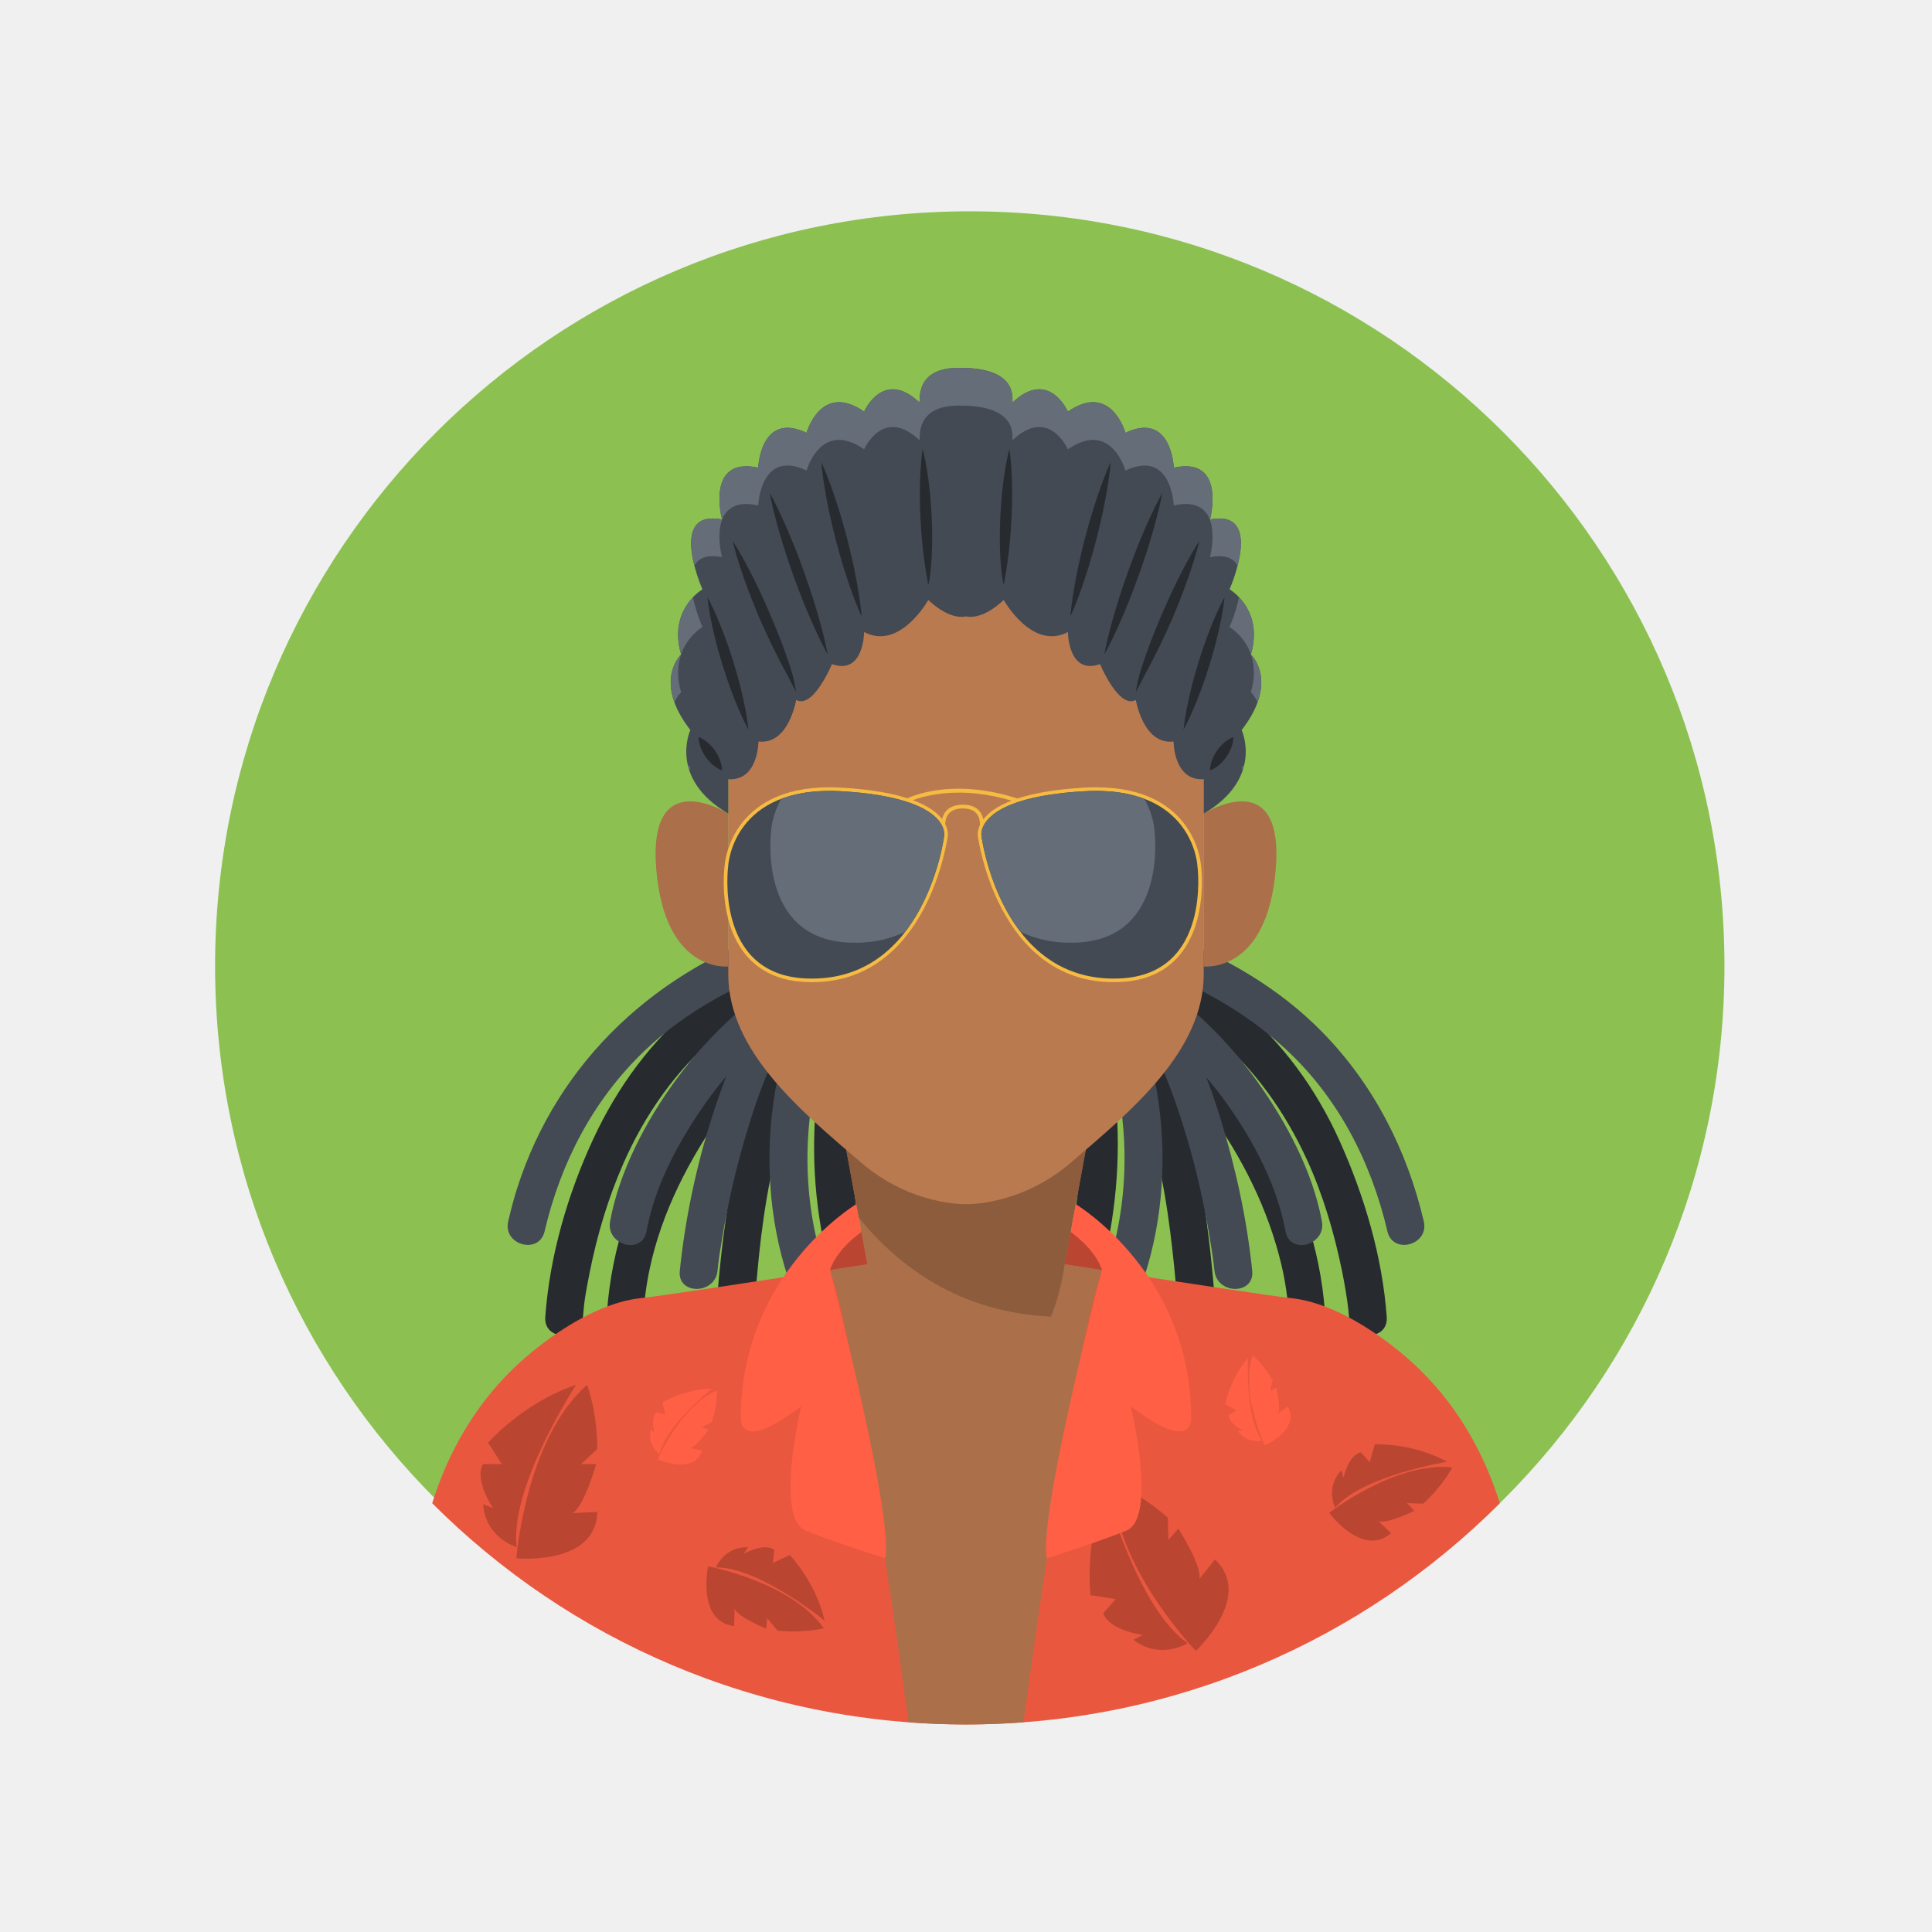
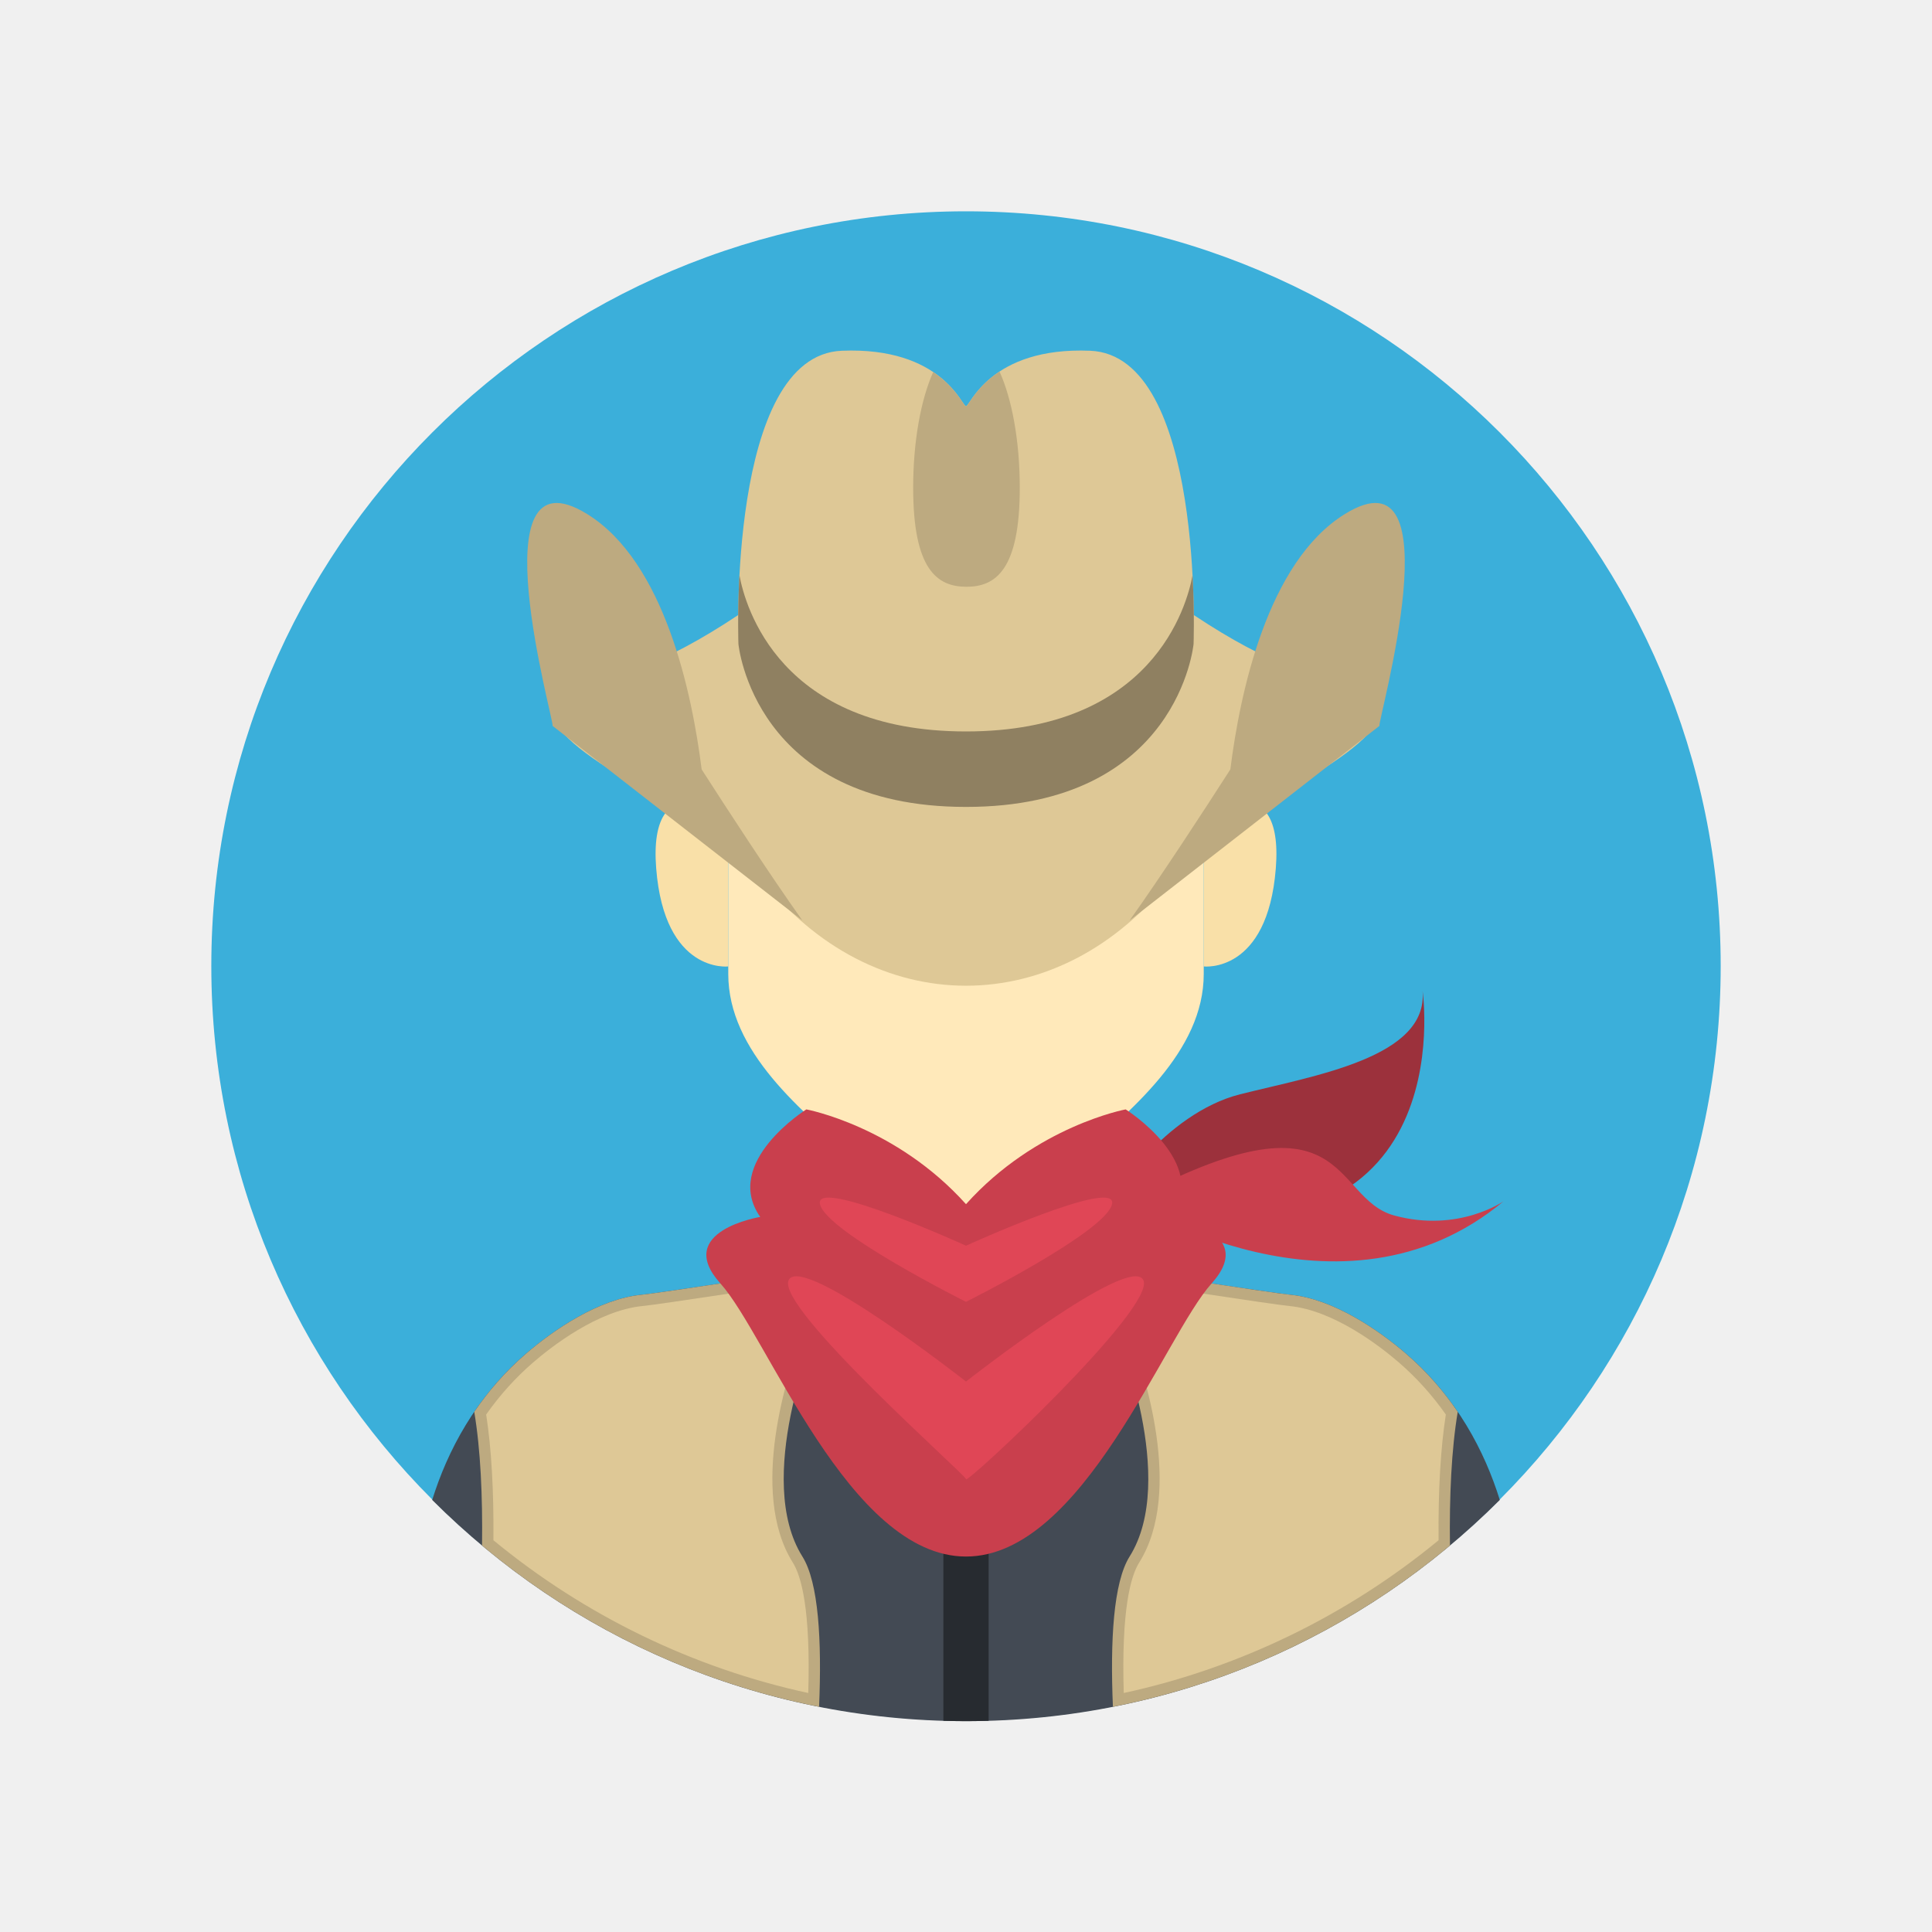
<svg xmlns="http://www.w3.org/2000/svg" version="1.1" baseProfile="basic" x="0px" y="0px" width="512px" height="512px" viewBox="0 0 512 512" xml:space="preserve">
  <g id="Layer_159" display="none">
    <rect y="511" display="inline" fill="#FFFFFF" width="512" height="512" />
    <rect x="-512" y="511" display="inline" fill="#FFFFFF" width="512" height="512" />
    <rect x="512" y="511" display="inline" fill="#FFFFFF" width="512" height="512" />
    <rect x="512" y="-512" display="inline" fill="#FFFFFF" width="512" height="512" />
    <rect y="-512" display="inline" fill="#FFFFFF" width="512" height="512" />
    <rect x="-512" y="-512" display="inline" fill="#FFFFFF" width="512" height="512" />
    <rect x="512" display="inline" fill="#FFFFFF" width="512" height="512" />
+     <rect x="-512" display="inline" fill="#FFFFFF" width="512" height="512" />
    <rect display="inline" fill="#FFFFFF" width="512" height="512" />
-     <rect x="-512" display="inline" fill="#FFFFFF" width="512" height="512" />
  </g>
  <g id="female" display="none">
    <g id="avatar15_1_" display="inline">
      <g id="baclk">
		</g>
      <g id="hair_back_8_">
		</g>
      <g id="clothes_30_">
		</g>
      <g id="face_98_">
		</g>
      <g id="hair_front_8_">
		</g>
    </g>
    <g id="avatar14_1_" display="inline">
      <g id="back_16_">
		</g>
      <g id="hair_back">
		</g>
      <g id="clothes_17_">
		</g>
      <g id="face_57_">
		</g>
      <g id="hair_front">
		</g>
    </g>
    <g id="avatar13_1_" display="inline">
      <g id="back_x27_">
		</g>
      <g id="clothes">
		</g>
      <g id="face">
		</g>
      <g id="hair">
		</g>
    </g>
    <g id="avatar12_1_" display="inline">
      <g id="back_27_">
		</g>
      <g id="clothes_29_">
		</g>
      <g id="face_97_">
		</g>
      <g id="hair_20_">
		</g>
    </g>
    <g id="avatar11_1_" display="inline">
      <g id="back_26_">
		</g>
      <g id="clothes_28_">
		</g>
      <g id="face_95_">
		</g>
      <g id="hair_19_">
		</g>
    </g>
    <g id="avatar10_1_" display="inline">
      <g id="back_25_">
		</g>
      <g id="clothes_27_">
		</g>
      <g id="face_94_">
		</g>
      <g id="glasses_11_">
		</g>
      <g id="hair_18_">
		</g>
    </g>
    <g id="avatar9_1_" display="inline">
      <g id="back_24_">
		</g>
      <g id="clothes_26_">
		</g>
      <g id="face_92_">
		</g>
      <g id="hair_17_">
		</g>
    </g>
    <g id="avatar8_1_" display="inline">
      <g id="back_23_">
		</g>
      <g id="hair_back_7_">
		</g>
      <g id="clothes_25_">
		</g>
      <g id="face_91_">
		</g>
      <g id="hair_front_7_">
		</g>
    </g>
    <g id="avatar7_1_" display="inline">
      <g id="back_22_">
		</g>
      <g id="clothes_24_">
		</g>
      <g id="face_90_">
		</g>
      <g id="necklace_1_">
		</g>
      <g id="earings_1_">
		</g>
      <g id="hair_16_">
		</g>
    </g>
    <g id="avatar6_1_" display="inline">
      <g id="back_21_">
		</g>
      <g id="hair_back_6_">
		</g>
      <g id="clothes_23_">
		</g>
      <g id="face_89_">
		</g>
      <g id="glasses_12_">
		</g>
      <g id="hair_front_6_">
		</g>
    </g>
    <g id="avatar5_1_" display="inline">
      <g id="back_20_">
		</g>
      <g id="hair_back_5_">
		</g>
      <g id="clothes_22_">
		</g>
      <g id="face_88_">
		</g>
      <g id="glasses_9_">
		</g>
      <g id="hair_front_5_">
		</g>
    </g>
    <g id="avatar4_1_" display="inline">
      <g id="back_19_">
		</g>
      <g id="hair_back_4_">
		</g>
      <g id="clothes_21_">
		</g>
      <g id="face_87_">
		</g>
      <g id="earing_1_">
		</g>
      <g id="hair_front_4_">
		</g>
    </g>
    <g id="avatar3_1_" display="inline">
      <g id="back_18_">
		</g>
      <g id="hair_back_3_">
		</g>
      <g id="clothes_20_">
		</g>
      <g id="face_86_">
		</g>
      <g id="earings">
		</g>
      <g id="glasses_8_">
		</g>
      <g id="hair_front_3_">
		</g>
    </g>
    <g id="avatar2_1_" display="inline">
      <g id="Layebackr_167">
		</g>
      <g id="hair_back_2_">
		</g>
      <g id="clothes_19_">
		</g>
      <g id="necklace">
		</g>
      <g id="face_85_">
		</g>
      <g id="hair_front_2_">
		</g>
    </g>
    <g id="avatar1_1_" display="inline">
      <g id="back_17_">
		</g>
      <g id="hair_back_1_">
		</g>
      <g id="clothes_18_">
		</g>
      <g id="face_84_">
		</g>
      <g id="hair_front_1_">
		</g>
    </g>
  </g>
  <g id="male">
    <g id="avatar20">
      <g id="back_32_">
		</g>
      <g id="clothes_34_">
		</g>
      <g id="face_100_">
		</g>
      <g id="hair_22_">
		</g>
    </g>
    <g id="avatar19">
      <g id="back_31_">
- 		</g>
+         <circle fill="#3BAFDA" cx="256" cy="256" r="200" />
+       </g>
      <g id="clothes_33_">
- 		</g>
+         <path id="_x31_8_1_" fill="#434A54" d="M372.668,358.789c-7.353-6.355-19.364-14.563-30.666-15.666     c-7.258-0.709-86.002-13-86.002-13s-78.744,12.291-86.002,13c-11.302,1.104-23.313,9.311-30.666,15.666     c-13.417,11.598-20.781,25.84-24.795,38.711c36.195,36.219,86.213,58.621,141.463,58.621s105.268-22.402,141.463-58.621     C393.449,384.629,386.085,370.387,372.668,358.789z" />
+         <path fill="#272B30" d="M250,456.023c1.994,0.06,3.992,0.098,6,0.098s4.006-0.038,6-0.098V365h-12V456.023z" />
+         <path fill="#BDAA80" d="M139.332,358.789c-5.514,4.766-9.991,9.981-13.647,15.361c1.681,10.084,2.228,22.374,2.062,35.425     c25.243,21.122,55.773,36.126,89.32,42.745c0.743-17.528-0.126-32.973-4.421-39.82C199.79,392,216,353.25,216,353.25     l-19.207-14.005c-13.318,2.017-24.295,3.634-26.795,3.878C158.696,344.227,146.685,352.434,139.332,358.789z" />
+         <path fill="#DEC896" d="M214.197,448.663c-30.498-6.598-59.249-20.541-83.436-40.483c0.114-13.167-0.532-24.36-1.923-33.316     c3.603-5.131,7.79-9.771,12.456-13.805c4.752-4.107,17.09-13.787,28.996-14.95c2.206-0.215,10.86-1.464,25.732-3.713     l16.337,11.913c-3.316,8.769-14.106,40.887-2.256,59.785C212.371,417.709,214.854,426.649,214.197,448.663z" />
+         <path fill="#BDAA80" d="M372.668,358.789c5.514,4.766,9.991,9.981,13.647,15.361c-1.681,10.084-2.228,22.374-2.062,35.425     c-25.243,21.122-55.773,36.126-89.32,42.745c-0.743-17.528,0.126-32.973,4.421-39.82C312.21,392,296,353.25,296,353.25     l19.207-14.005c13.318,2.017,24.295,3.634,26.795,3.878C353.304,344.227,365.315,352.434,372.668,358.789z" />
+         <path fill="#DEC896" d="M297.803,448.663c-0.657-22.014,1.826-30.954,4.093-34.569c11.851-18.898,1.06-51.017-2.256-59.785     l16.337-11.913c14.872,2.249,23.526,3.498,25.732,3.713c11.905,1.163,24.244,10.843,28.996,14.95     c4.667,4.033,8.853,8.674,12.456,13.805c-1.392,8.956-2.038,20.149-1.923,33.316     C357.052,428.122,328.301,442.065,297.803,448.663z" />
+         <path id="_x31_2_2_" fill="#F9E0A8" d="M256,252.121l-42.25-5.5l16.307,88.734c0,0,3.666,30.766,25.943,30.766     s25.943-30.766,25.943-30.766l16.307-88.734L256,252.121z" />
+         <path id="_x31_1_2_" fill="#D9C392" d="M290,261.621l-69.525,21.592l7.086,38.557c10.66,13.145,26.918,25.186,50.957,26.264     c2.709-6.691,3.426-12.678,3.426-12.678l12.127-65.99C291.686,264.568,290,261.621,290,261.621z" />
+       </g>
      <g id="face_99_">
- 		</g>
+         <path id="ear_203_" fill="#F9E0A8" d="M193,215.621c0,0-21.309-13.5-19.104,14.5s19.104,26,19.104,26V215.621z" />
+         <path id="ear_200_" fill="#F9E0A8" d="M319,215.621c0,0,21.31-13.5,19.104,14.5c-2.204,28-19.104,26-19.104,26V215.621z" />
+         <path id="face_117_" fill="#FFE9BA" d="M256,143.383c-63,0-63,34.738-63,34.738s0,59.5,0,80s19.237,36.287,35.226,50     c13.408,11.5,27.774,11,27.774,11s14.366,0.5,27.774-11c15.988-13.713,35.226-29.5,35.226-50s0-80,0-80S319,143.383,256,143.383z     " />
+       </g>
      <g id="scaft">
- 		</g>
+         <path fill="#9C313C" d="M296.5,319.124C292.938,318.287,308.765,295,328.632,290S378.5,280.242,377,262.621     C377,262.621,388.5,340.748,296.5,319.124z" />
+         <path fill="#C93F4D" d="M299.25,318.344c0,0,56.176,35.844,99.213,0c0,0-11.963,8.402-28.963,3.779S358,286.688,299.25,318.344z" />
+         <path fill="#C93F4D" d="M310.531,322.5c10.15-14.481-12.219-28.5-12.219-28.5s-23.711,4.397-42.313,25.121     C237.398,298.397,213.688,294,213.688,294s-22.369,14.019-12.219,28.5c0,0-23.073,3.742-10.56,17.621S225,412.5,256,412.5     s52.578-58.5,65.091-72.379S310.531,322.5,310.531,322.5z" />
+         <path fill="#E04656" d="M256,330.123c0,0-40.392-18.375-38.696-10.999S256,345,256,345s37-18.5,38.696-25.876     S256,330.123,256,330.123z" />
+         <path fill="#E04656" d="M303,339.245c-3.5-7.255-47,26.876-47,26.876s-43.5-34.131-47-26.876s47.221,51.866,47,52.744     C255.5,393.979,306.5,346.5,303,339.245z" />
+       </g>
      <g id="hat">
- 		</g>
+         <path fill="#DEC896" d="M365.429,187.078c-2.848-12.609-9.899,3.203-52.883-26.693L256,135.414l-56.545,24.971     c-42.984,29.896-50.036,14.084-52.883,26.693c-2.848,12.611,40.762,27.279,54.66,45.193c29.955,38.608,79.583,38.608,109.538,0     C324.667,214.357,368.276,199.689,365.429,187.078z" />
+         <path fill="#DEC896" d="M288.896,92.949c-26.544-1.068-31.845,14.72-32.896,14.72c-1.052,0-6.352-15.788-32.896-14.72     c-30.337,1.221-27.413,77.713-27.413,77.713s4.004,43.18,60.309,43.18s60.309-43.18,60.309-43.18S319.231,94.17,288.896,92.949z" />
+         <path fill="#8F8061" d="M256,193.842c-49.394,0-58.537-33.228-60.038-41.385c-0.563,10.526-0.271,18.205-0.271,18.205     s4.004,43.18,60.309,43.18s60.309-43.18,60.309-43.18s0.292-7.679-0.271-18.204C314.536,160.617,305.392,193.842,256,193.842z" />
+         <path fill="#BDAA80" d="M212.645,243.94c-8.611-12.11-19.686-29.118-26.7-40.041c-2.525-20.136-9.792-54.968-30.341-67.67     c-29.612-18.306-8.651,54.918-9.167,56.139L212.645,243.94z" />
+         <path fill="#BDAA80" d="M299.355,243.94c8.611-12.11,19.686-29.118,26.7-40.041c2.525-20.136,9.792-54.968,30.341-67.67     c29.612-18.306,8.651,54.918,9.167,56.139L299.355,243.94z" />
+         <path fill="#BDAA80" d="M270.25,129.25c0-12.484-2.1-23.6-5.37-30.788c-6.342,4.188-8.288,9.207-8.88,9.207     c-0.587,0-2.502-4.917-8.69-9.077c-3.235,7.192-5.31,18.249-5.31,30.658c0,21.678,6.324,26.25,14.125,26.25     S270.25,150.928,270.25,129.25z" />
+       </g>
    </g>
    <g id="avatar18">
      <g id="back_30_">
		</g>
      <g id="clothes_32_">
		</g>
      <g id="face_55_">
		</g>
      <g id="earings_2_">
		</g>
      <g id="hair_21_">
		</g>
    </g>
    <g id="avatar17">
      <g id="back_29_">
-         <circle fill="#8CC152" cx="257" cy="256" r="200" />
-       </g>
+ 		</g>
      <g id="hair_back_10_">
-         <g>
-           <path fill="#272B30" d="M154.5,349.033c0.314-4.4,0.754-6.666,1.786-11.874c1.95-9.839,4.857-19.582,8.893-28.771      c11.596-26.4,32.577-45.85,61.625-50.461c-1.284-3.046-2.568-6.092-3.853-9.139c-15.757,11.142-29.479,25.865-40.583,41.544      c-20.598,29.086-28.786,65.277-14.689,98.996c2.449,5.858,12.129,3.29,9.643-2.658c-6.731-16.101-8.778-33.22-5.161-50.343      c3.213-15.215,10.518-29.193,19.447-41.803c7.062-9.971,15.488-19,24.494-27.234c2.948-2.694,5.992-5.286,9.119-7.771      c1.02-0.81,0.578-0.458,0.711-0.561c0.353-0.271,0.709-0.538,1.065-0.805c0.331-0.247,0.664-0.493,1.001-0.731      c4.774-3.376,1.767-10.031-3.853-9.139c-30.758,4.883-53.976,25.722-66.861,53.419c-6.819,14.658-11.628,31.127-12.784,47.329      C144.041,355.472,154.044,355.427,154.5,349.033L154.5,349.033z" />
-         </g>
-         <g>
-           <path fill="#272B30" d="M199.5,388c-0.96-18.277-0.272-36.798,1.61-54.986c1.459-14.1,3.955-28.295,8.842-41.641      c3.442-9.4,9.224-20.521,19.377-23.931c-1.882-2.448-3.764-4.896-5.646-7.345c-5.363,12.142-7.334,26.003-7.851,39.145      c-1.251,31.781,9.972,62.67,28.351,88.281c3.723,5.188,12.403,0.204,8.635-5.047c-17.326-24.144-27.659-52.198-27.021-82.095      c0.188-8.831,1.431-17.599,3.646-26.146c0.634-2.445,1.374-4.864,2.208-7.248c0.282-0.807,1.598-3.951,0.667-1.844      c1.608-3.641-1.04-8.891-5.646-7.345c-11.917,4-19.381,14.479-24.209,25.584c-6.014,13.833-8.754,28.798-10.664,43.679      c-2.577,20.078-3.361,40.707-2.298,60.938C189.837,394.414,199.839,394.447,199.5,388L199.5,388z" />
-         </g>
-         <g>
-           <path fill="#434A54" d="M171.321,326.329c2.238-12.162,8.387-23.581,15.408-33.663c17.592-25.263,45.872-39.451,75.6-44.845      c5.808-1.054,4.036-9.538-1.329-9.821c-17.643-0.931-36.234,2.377-52.926,7.811c-33.67,10.96-60.132,34.992-71.03,69.095      c-0.922,2.884-1.675,5.819-2.365,8.766c-1.471,6.272,8.171,8.936,9.643,2.658c4.288-18.292,12.865-34.827,26.503-47.869      c10.997-10.516,24.752-17.867,39.082-22.731c16.081-5.46,34.036-8.628,51.094-7.729c-0.443-3.273-0.886-6.548-1.329-9.821      c-32.061,5.817-61.152,21.521-80.575,48.039c-7.902,10.788-14.966,24.137-17.417,37.453      C160.519,329.974,170.155,332.666,171.321,326.329L171.321,326.329z" />
-         </g>
-         <g>
-           <path fill="#434A54" d="M190.148,336.789c0.354-3.437,0.665-5.287,1.375-9.486c1.427-8.449,3.335-16.817,5.721-25.047      c4.776-16.471,12.831-39.184,30.084-46.435c-1.882-2.448-3.764-4.896-5.646-7.345c-18.903,27.148-23.099,65.442-10.754,95.853      c2.393,5.894,12.069,3.319,9.643-2.658c-11.459-28.23-7.812-62.932,9.746-88.147c2.368-3.4-1.614-9.039-5.646-7.345      c-19.942,8.38-29.643,30.086-35.864,49.468c-4.263,13.281-7.229,27.254-8.658,41.143      C179.488,343.202,189.495,343.139,190.148,336.789L190.148,336.789z" />
-         </g>
-         <g>
-           <path fill="#272B30" d="M367.5,349.033c-1.14-15.969-5.904-31.976-12.41-46.51c-12.582-28.102-36.311-49.33-67.235-54.238      c-5.619-0.893-8.627,5.763-3.853,9.139c0.28,0.198,0.556,0.402,0.831,0.605c0.333,0.246,0.664,0.496,0.994,0.747      c1.058,0.803-0.569-0.451,0.633,0.492c3.063,2.405,6.022,4.943,8.916,7.55c9.253,8.332,17.749,17.591,25.017,27.707      c8.826,12.286,15.693,25.912,19.194,40.673c4.114,17.345,1.925,35.128-4.908,51.473c-2.487,5.948,7.193,8.517,9.643,2.658      c14.17-33.894,5.749-69.713-14.689-98.996c-10.969-15.716-24.874-30.436-40.583-41.544c-1.284,3.047-2.568,6.093-3.853,9.139      c28.862,4.582,49.39,23.637,61.259,49.643c4.207,9.219,7.093,19.091,9.14,28.999c0.372,1.802,0.701,3.612,1.004,5.428      c0.127,0.76,0.244,1.521,0.357,2.282c0.201,1.347,0.111,0.753,0.141,0.981c0.163,1.253,0.313,2.512,0.403,3.772      C357.956,355.427,367.959,355.472,367.5,349.033L367.5,349.033z" />
-         </g>
-         <g>
-           <path fill="#272B30" d="M322.5,388c1.047-19.92,0.218-40.156-2.174-59.943c-1.805-14.928-4.571-29.949-10.446-43.863      c-4.817-11.407-12.336-22.293-24.551-26.394c-4.606-1.546-7.255,3.704-5.646,7.345c-0.912-2.065,0.253,0.697,0.538,1.482      c0.828,2.285,1.525,4.617,2.165,6.961c2.286,8.378,3.442,16.986,3.783,25.654c1.188,30.175-9.546,58.932-26.986,83.234      c-3.768,5.251,4.912,10.235,8.635,5.047c18.281-25.475,29.059-55.618,28.386-87.142c-0.288-13.464-2.396-27.856-7.886-40.284      c-1.882,2.448-3.765,4.896-5.646,7.345c9.923,3.331,15.522,13.956,19.06,23.086c5.114,13.201,7.509,27.483,9.054,41.497      c2.039,18.488,2.693,37.385,1.716,55.975C312.161,394.447,322.163,394.414,322.5,388L322.5,388z" />
-         </g>
-         <g>
-           <path fill="#434A54" d="M350.321,323.671c-2.461-13.372-9.575-26.565-17.417-37.453c-19.151-26.593-48.716-42.259-80.575-48.039      c-0.443,3.273-0.886,6.548-1.329,9.821c16.827-0.888,34.346,2.271,50.268,7.453c14.392,4.686,27.983,12.066,39.17,22.316      c14.117,12.935,22.903,30.058,27.24,48.56c1.471,6.277,11.113,3.614,9.643-2.658c-4.423-18.868-13.285-36.26-26.894-50.15      c-11.366-11.602-25.624-19.861-40.693-25.652c-18.205-6.996-38.827-10.615-58.377-9.884c-0.119,0.004-0.239,0.01-0.358,0.016      c-5.365,0.283-7.137,8.768-1.329,9.821c29.916,5.428,57.755,19.646,75.6,44.845c7.077,9.992,13.179,21.551,15.408,33.663      C341.845,332.666,351.481,329.974,350.321,323.671L350.321,323.671z" />
-         </g>
-         <g>
-           <path fill="#434A54" d="M331.852,336.789c-1.397-13.572-4.335-27.128-8.347-40.15c-6.064-19.687-15.999-41.98-36.176-50.46      c-4.032-1.694-8.014,3.944-5.646,7.345c17.558,25.216,21.206,59.917,9.746,88.147c-2.427,5.978,7.25,8.552,9.643,2.658      c12.345-30.41,8.149-68.704-10.754-95.853c-1.882,2.448-3.765,4.896-5.646,7.345c17.02,7.152,24.904,29.252,29.794,45.451      c2.507,8.305,4.397,16.798,5.893,25.34c0.26,1.484,0.5,2.973,0.729,4.462c0.084,0.542,0.164,1.084,0.243,1.627      c0.031,0.213,0.313,2.244,0.14,0.955c0.14,1.043,0.274,2.087,0.381,3.133C322.505,343.139,332.512,343.202,331.852,336.789      L331.852,336.789z" />
-         </g>
-       </g>
+ 		</g>
      <g id="clothes_31_">
-         <path fill="#BA4632" d="M219.945,337c0,0-2.278-15.992,36.055-15.992S292.055,337,292.055,337H219.945z" />
-         <path id="_x36__106_" fill="#E9573F" d="M256,457c55.25,0,105.267-22.403,141.463-58.621     c-4.014-12.872-11.378-27.114-24.795-38.712c-4.934-4.265-11.967-9.353-19.473-12.579c-3.682-1.582-7.475-2.724-11.193-3.087     c-2.043-0.199-9.75-1.317-19.771-2.819C296.652,337.347,256,331.001,256,331.001s-40.652,6.346-66.231,10.181     c-10.021,1.502-17.728,2.62-19.771,2.819c-3.719,0.363-7.512,1.505-11.193,3.087c-7.506,3.227-14.539,8.314-19.473,12.579     c-13.417,11.598-20.781,25.84-24.795,38.712C150.733,434.597,200.75,457,256,457z" />
-         <path fill="#FF5F45" d="M335.191,383.064c0,0-6.629-13.905-3.216-23.89c0,0,2.917,2.44,5.334,6.651l-0.756,2.869l1.684-0.966     c0,0,1.332,5.57,0.391,6.857l2.667-1.815C344.636,378.879,335.191,383.064,335.191,383.064z" />
-         <path fill="#FF5F45" d="M330.747,359.88c0,0-0.913,15.64,3.761,21.914c0,0-4.021,1.002-6.476-2.627l1.44-0.071     c0,0-3.849-1.729-3.867-4.116l2.105-1.208l-2.998-1.647C324.712,372.124,325.979,365.229,330.747,359.88z" />
-         <path fill="#BA4632" d="M316.897,437.496c0,0-22.045-22.817-21.913-44.548c0,0,7.033,2.624,14.509,9.266l0.14,5.865l2.656-2.99     c0,0,6.509,10.241,5.513,13.368l4.151-5.174C332.475,423.021,316.897,437.496,316.897,437.496z" />
-         <path fill="#BA4632" d="M293.048,395.129c0,0,8.452,31.14,21.686,40.333c0,0-7.196,4.587-14.367-0.892l2.505-1.314     c0,0-8.872-1.056-10.507-5.739l3.321-3.737l-6.672-1.023C289.014,422.756,287.239,408.694,293.048,395.129z" />
-         <path fill="#BA4632" d="M352.247,400.923c0,0,17.498-13.7,32.627-12.029c0,0-2.52,4.873-7.691,9.6l-4.277-0.163l1.89,2.067     c0,0-7.426,3.624-9.533,2.704l3.394,3.185C361.108,412.909,352.247,400.923,352.247,400.923z" />
-         <path fill="#BA4632" d="M383.495,387.386c0,0-22.308,3.625-29.674,12.177c0,0-2.673-5.346,1.665-9.943l0.553,2.006     c0,0,1.225-5.962,4.581-6.737l2.362,2.585l1.378-4.738C364.36,382.734,374.466,382.354,383.495,387.386z" />
-         <path fill="#FF5F45" d="M174.313,386.752c0,0,5.993-14.191,15.724-18.271c0,0,0.113,3.801-1.43,8.405l-2.647,1.341l1.841,0.617     c0,0-3.28,4.695-4.867,4.847l3.128,0.788C183.716,391.033,174.313,386.752,174.313,386.752z" />
-         <path fill="#FF5F45" d="M188.694,368.031c0,0-12.299,9.705-13.885,17.366c0,0-3.419-2.341-2.337-6.586l1.01,1.029     c0,0-1.264-4.025,0.509-5.625l2.302,0.771l-0.76-3.335C175.533,371.652,181.528,368.021,188.694,368.031z" />
-         <path fill="#AB7049" d="M256,331.001c0,0-17.075,2.665-36.055,5.585c6.75,18.833,17.254,93.53,20.821,119.841     C245.794,456.805,250.875,457,256,457s10.206-0.195,15.234-0.573c3.566-26.311,14.07-101.008,20.821-119.841     C273.075,333.666,256,331.001,256,331.001z" />
-         <path id="_x32__157_" fill="#AB7049" d="M256,253l-42.25-5.5l16.307,88.734c0,0,3.666,30.766,25.943,30.766     s25.943-30.766,25.943-30.766L298.25,247.5L256,253z" />
-         <path id="_x31__175_" fill="#8C5C3C" d="M290,262.5l-69.525,21.592l7.086,38.556c10.66,13.146,26.918,25.187,50.957,26.265     c2.709-6.691,3.426-12.678,3.426-12.678l12.127-65.99C291.686,265.447,290,262.5,290,262.5z" />
-         <path fill="#FF5F45" d="M226.913,319.124c-0.913,0.543-30.584,18.877-30.58,56.543c0,0-1,10,16-3c0,0-7.175,29.666,1.246,33     s20.971,7.302,20.971,7.302c2.45-10.968-14.605-76.383-14.605-76.383s1.25-4.957,8.319-10.104L226.913,319.124z" />
-         <path fill="#FF5F45" d="M285.087,319.124c0.913,0.543,30.584,18.877,30.58,56.543c0,0,1,10-16-3c0,0,7.175,29.666-1.246,33     s-20.971,7.302-20.971,7.302c-2.45-10.968,14.605-76.383,14.605-76.383s-1.25-4.957-8.319-10.104L285.087,319.124z" />
-         <path fill="#BA4632" d="M136.833,412.969c0,0,2.417-31.636,18.75-45.969c0,0,2.709,7,2.709,17L154,388h4     c0,0-3.333,11.667-6.333,13l6.625-0.333C158,415,136.833,412.969,136.833,412.969z" />
-         <path fill="#BA4632" d="M152.667,367c0,0-17.667,27-15.75,43c0,0-8.208-2.333-8.875-11.333l2.646,1c0,0-5.103-7.334-2.688-11.667     h5l-3.667-5.667C129.333,382.333,138.667,371.667,152.667,367z" />
-         <path fill="#BA4632" d="M187.653,415.105c0,0,21.863,3.981,30.662,16.402c0,0-5.316,1.353-12.284,0.626l-2.718-3.306     l-0.291,2.786c0,0-7.642-3.145-8.353-5.331l-0.127,4.652C184.576,429.69,187.653,415.105,187.653,415.105z" />
-         <path fill="#BA4632" d="M218.526,429.476c0,0-17.526-14.27-28.812-14.097c0,0,2.221-5.549,8.539-5.359l-1.132,1.745     c0,0,5.271-3.044,8.079-1.05l-0.363,3.483l4.458-2.117C209.296,412.081,216.292,419.383,218.526,429.476z" />
-       </g>
+ 		</g>
      <g id="face_2_">
-         <path id="ear_118_" fill="#AB7049" d="M193,215.621c0,0-21.309-13.5-19.104,14.5s19.104,26,19.104,26V215.621z" />
-         <path id="ear_116_" fill="#AB7049" d="M319,215.621c0,0,21.31-13.5,19.104,14.5c-2.204,28-19.104,26-19.104,26V215.621z" />
-         <path id="face_75_" fill="#BA7A50" d="M256,143.383c-63,0-63,34.738-63,34.738s0,59.5,0,80s19.237,36.287,35.226,50     c13.408,11.5,27.774,11,27.774,11s14.366,0.5,27.774-11c15.988-13.713,35.226-29.5,35.226-50s0-80,0-80S319,143.383,256,143.383z     " />
-       </g>
+ 		</g>
      <g id="glasses_10_">
-         <path fill="#F6BB42" d="M318.277,229.388c-0.002-0.126-1.259-20.744-27.829-20.744c-1.06,0-2.162,0.033-3.275,0.1     c-7.819,0.46-13.456,1.534-17.525,2.87c-15.879-5.103-26.326-1.342-29.165-0.061c-4.055-1.308-9.641-2.357-17.343-2.81     c-1.113-0.066-2.215-0.1-3.275-0.1c-26.57,0-27.827,20.618-27.829,20.744c-0.08,0.596-1.871,14.71,5.669,23.729     c3.702,4.427,9.011,6.826,15.778,7.129c0.58,0.026,1.149,0.039,1.712,0.039c30.72,0,35.917-38.272,35.956-38.595     c0.035-0.178,0.233-1.523-0.668-3.305c0.038-0.835,0.242-1.881,0.915-2.706c0.773-0.948,2.038-1.429,3.758-1.429     c1.709,0,2.954,0.474,3.699,1.409c0.724,0.908,0.863,2.101,0.846,2.976c-0.763,1.656-0.573,2.885-0.54,3.055     c0.039,0.322,5.235,38.595,35.956,38.595c0.563,0,1.132-0.013,1.712-0.039c6.768-0.303,12.076-2.702,15.778-7.129     C320.148,244.098,318.356,229.983,318.277,229.388z M260.669,217.045c-0.034,0.044-0.055,0.085-0.088,0.129     c-0.139-0.721-0.417-1.475-0.939-2.133c-0.944-1.188-2.453-1.791-4.485-1.791c-2.036,0-3.561,0.604-4.533,1.797     c-0.509,0.624-0.803,1.334-0.965,2.018c-0.005-0.006-0.008-0.013-0.014-0.02c-1.252-1.616-3.543-3.441-7.708-4.989     c3.667-1.368,12.96-3.78,26.135,0.116C264.103,213.695,261.891,215.469,260.669,217.045z" />
-         <path fill="#434A54" d="M192.978,229.514c0,0,0.991-21.537,30.107-19.823c29.117,1.712,27.134,11.815,27.134,11.815     s-4.958,39.213-36.693,37.791C189.133,258.203,192.978,229.514,192.978,229.514z" />
-         <path fill="#656D78" d="M250.22,221.506c0,0,1.983-10.104-27.134-11.815c-6.75-0.397-11.972,0.464-16.037,2.009     c-2.488,4.376-2.678,8.32-2.678,8.32s-3.845,28.688,20.549,29.783c5.864,0.262,10.812-0.865,14.985-2.874     C248.397,235.899,250.22,221.506,250.22,221.506z" />
-         <path fill="#434A54" d="M317.336,229.514c0,0-0.991-21.537-30.107-19.823c-29.117,1.712-27.134,11.815-27.134,11.815     s4.958,39.213,36.693,37.791C321.181,258.203,317.336,229.514,317.336,229.514z" />
-         <path fill="#656D78" d="M260.094,221.506c0,0-1.983-10.104,27.134-11.815c6.75-0.397,11.972,0.464,16.037,2.009     c2.488,4.376,2.677,8.32,2.677,8.32s3.845,28.688-20.549,29.783c-5.864,0.262-10.812-0.865-14.984-2.874     C261.917,235.899,260.094,221.506,260.094,221.506z" />
-       </g>
+ 		</g>
      <g id="hair_front_10_">
-         <path fill="#434A54" d="M331.5,173.45c3.379-11.585-5.063-16.915-5.652-17.271c0.593-1.369,8.983-21.262-5.181-18.52     c0,0,4.458-16.781-9.604-13.721c0,0-0.563-15.039-12.813-9.239c0,0-3.752-13.556-15.251-5.628c0,0-5.024-11.462-14.63-2.452     c-0.416-0.04,2.298-8.954-13.369-9.12c-13-0.5-10.953,9.08-11.369,9.12c-9.606-9.01-14.63,2.452-14.63,2.452     c-11.499-7.928-15.251,5.628-15.251,5.628c-12.25-5.8-12.813,9.239-12.813,9.239c-14.063-3.061-9.604,13.721-9.604,13.721     c-14.164-2.742-5.774,17.15-5.181,18.52c-0.589,0.355-9.031,5.686-5.652,17.271c0,0-7.608,7.024,2.446,20.024     c0,0-5.946,12.768,10.054,22.146V206.5c8,0.5,8-10,8-10c8,1,10-11,10-11c4.5,2.5,9.475-9.5,9.475-9.5     c8.475,3,8.526-8.498,8.526-8.498C238.502,172.504,246,159,246,159c4.964,4.609,8.41,4.691,10,4.35     c1.59,0.342,5.036,0.26,10-4.35c0,0,7.498,13.504,16.999,8.502c0,0,0.052,11.498,8.526,8.498c0,0,4.975,12,9.475,9.5     c0,0,2,12,10,11c0,0,0,10.5,8,10v9.121c16-9.379,10.054-22.146,10.054-22.146C339.108,180.475,331.5,173.45,331.5,173.45z" />
-         <path fill="#656D78" d="M329.054,203.475c0,0,0.114,0.248,0.266,0.688c0.189-0.565,0.341-1.121,0.458-1.663     C329.545,202.821,329.31,203.145,329.054,203.475z" />
-         <path fill="#656D78" d="M325.848,166.18c0.38,0.229,4.024,2.532,5.659,7.245c2.229-7.675-0.731-12.599-3.149-15.147     C327.568,162.118,326.085,165.632,325.848,166.18z" />
-         <path fill="#656D78" d="M182.946,203.475c-0.255-0.33-0.491-0.653-0.724-0.976c0.117,0.542,0.27,1.098,0.458,1.663     C182.832,203.723,182.946,203.475,182.946,203.475z" />
-         <path fill="#656D78" d="M331.523,173.473c0.887,2.586,1.168,5.891-0.023,9.978c0,0,0.977,0.907,1.768,2.665     C336.129,178.186,331.877,173.816,331.523,173.473z" />
-         <path fill="#656D78" d="M180.5,183.45c-1.192-4.087-0.91-7.392-0.023-9.978c-0.354,0.344-4.605,4.713-1.745,12.643     C179.523,184.357,180.5,183.45,180.5,183.45z" />
-         <path fill="#656D78" d="M186.152,166.18c-0.237-0.548-1.721-4.062-2.51-7.902c-2.417,2.549-5.377,7.473-3.149,15.147     C182.128,168.712,185.772,166.409,186.152,166.18z" />
-         <path fill="#656D78" d="M191.333,147.66c0,0-4.458-16.781,9.604-13.721c0,0,0.563-15.039,12.813-9.239     c0,0,3.752-13.556,15.251-5.628c0,0,5.024-11.462,14.63-2.452C244.047,116.58,242,107,255,107.5     c15.667,0.166,12.953,9.08,13.369,9.12c9.606-9.01,14.63,2.452,14.63,2.452c11.499-7.928,15.251,5.628,15.251,5.628     c12.25-5.8,12.813,9.239,12.813,9.239c14.063-3.061,9.604,13.721,9.604,13.721c4.044-0.783,6.245,0.283,7.318,2.232     c1.558-6.066,1.987-14.034-7.318-12.232c0,0,4.458-16.781-9.604-13.721c0,0-0.563-15.039-12.813-9.239     c0,0-3.752-13.556-15.251-5.628c0,0-5.024-11.462-14.63-2.452c-0.416-0.04,2.298-8.954-13.369-9.12     c-13-0.5-10.953,9.08-11.369,9.12c-9.606-9.01-14.63,2.452-14.63,2.452c-11.499-7.928-15.251,5.628-15.251,5.628     c-12.25-5.8-12.813,9.239-12.813,9.239c-14.063-3.061-9.604,13.721-9.604,13.721c-9.305-1.802-8.876,6.166-7.318,12.232     C185.088,147.943,187.289,146.877,191.333,147.66z" />
-         <path fill="#272B30" d="M187.487,158.277c0,0,0.294,0.51,0.75,1.419c0.457,0.909,1.087,2.214,1.764,3.806     c0.697,1.584,1.431,3.458,2.185,5.476c0.742,2.021,1.475,4.195,2.157,6.385c0.675,2.192,1.3,4.399,1.83,6.486     c0.517,2.091,0.97,4.052,1.289,5.753c0.34,1.695,0.555,3.13,0.691,4.138c0.137,1.009,0.181,1.595,0.181,1.595     s-0.294-0.509-0.751-1.418c-0.457-0.909-1.09-2.214-1.767-3.805c-0.698-1.585-1.432-3.459-2.185-5.477     c-0.741-2.021-1.472-4.195-2.153-6.386c-0.674-2.192-1.296-4.4-1.826-6.487c-0.516-2.091-0.969-4.052-1.289-5.754     c-0.34-1.695-0.556-3.129-0.693-4.137C187.533,158.863,187.487,158.277,187.487,158.277z" />
-         <path fill="#272B30" d="M211,183.334c0,0-0.353-0.593-0.913-1.65c-0.277-0.529-0.623-1.17-0.985-1.916     c-0.355-0.753-0.857-1.546-1.314-2.45c-0.479-0.895-0.998-1.86-1.505-2.896c-0.517-1.031-1.098-2.129-1.644-3.273     c-1.113-2.287-2.245-4.751-3.327-7.236c-1.067-2.492-2.077-5.009-2.975-7.389c-0.885-2.387-1.681-4.626-2.296-6.572     c-0.636-1.939-1.1-3.582-1.411-4.738c-0.312-1.156-0.457-1.83-0.457-1.83s0.387,0.572,1.006,1.597     c0.62,1.024,1.486,2.497,2.446,4.296c0.98,1.791,2.046,3.913,3.157,6.199c1.1,2.292,2.21,4.763,3.283,7.25     c1.074,2.487,2.098,4.995,3.007,7.369c0.899,2.366,1.7,4.639,2.312,6.601c0.31,0.978,0.616,1.868,0.789,2.681     c0.2,0.807,0.344,1.521,0.47,2.105C210.892,182.652,211,183.334,211,183.334z" />
-         <path fill="#272B30" d="M219.333,173.425c0,0-0.362-0.624-0.938-1.737c-0.577-1.112-1.38-2.709-2.265-4.654     c-0.447-0.971-0.931-2.022-1.403-3.148c-0.48-1.124-1.002-2.304-1.485-3.544c-0.486-1.239-1.029-2.506-1.507-3.819     c-0.488-1.309-0.983-2.639-1.479-3.97c-0.473-1.339-0.949-2.676-1.389-4.003c-0.458-1.319-0.849-2.641-1.259-3.907     c-0.8-2.54-1.487-4.934-2.023-7.003c-0.553-2.063-0.946-3.808-1.207-5.033c-0.262-1.227-0.378-1.938-0.378-1.938     s0.363,0.624,0.94,1.736s1.382,2.709,2.267,4.653c0.901,1.939,1.892,4.224,2.888,6.693c0.488,1.238,1.027,2.507,1.512,3.817     c0.503,1.304,0.985,2.639,1.472,3.973c0.462,1.342,0.925,2.685,1.381,4.005c0.466,1.317,0.851,2.641,1.263,3.906     c0.416,1.265,0.762,2.507,1.105,3.68c0.352,1.17,0.646,2.29,0.917,3.324c0.553,2.063,0.947,3.807,1.209,5.032     S219.333,173.425,219.333,173.425z" />
-         <path fill="#272B30" d="M246,155.046c0,0-0.121-0.573-0.273-1.571c-0.144-1.004-0.439-2.399-0.652-4.053     c-0.244-1.646-0.485-3.635-0.689-5.73c-0.197-2.104-0.364-4.353-0.469-6.604c-0.101-2.25-0.159-4.504-0.15-6.62     c0.019-2.116,0.065-4.094,0.178-5.793c0.089-1.697,0.234-3.116,0.351-4.11c0.115-0.993,0.216-1.563,0.216-1.563     s0.161,0.556,0.38,1.532c0.219,0.977,0.511,2.373,0.774,4.054c0.283,1.679,0.531,3.643,0.759,5.749     c0.212,2.107,0.38,4.358,0.488,6.612c0.096,2.255,0.147,4.512,0.123,6.632c-0.005,1.061-0.054,2.086-0.088,3.059     c-0.026,0.974-0.085,1.885-0.158,2.759c-0.14,1.729-0.282,3.15-0.471,4.12C246.138,154.492,246,155.046,246,155.046z" />
-         <path fill="#272B30" d="M228.333,163.358c0,0-0.292-0.605-0.746-1.681s-1.08-2.616-1.75-4.486     c-0.691-1.865-1.417-4.063-2.162-6.426c-0.732-2.365-1.455-4.904-2.126-7.457c-0.663-2.555-1.276-5.122-1.794-7.544     c-0.505-2.425-0.946-4.697-1.254-6.662c-0.33-1.96-0.535-3.611-0.664-4.771c-0.129-1.16-0.169-1.831-0.169-1.831     s0.293,0.605,0.747,1.681c0.454,1.074,1.083,2.615,1.753,4.486c0.691,1.864,1.417,4.062,2.162,6.425     c0.732,2.366,1.452,4.905,2.122,7.458c0.663,2.555,1.273,5.123,1.791,7.545c0.504,2.426,0.946,4.697,1.255,6.662     c0.329,1.96,0.536,3.61,0.666,4.77C228.292,162.688,228.333,163.358,228.333,163.358z" />
-         <path fill="#272B30" d="M185.148,195.334c0,0,0.203,0.063,0.509,0.209c0.309,0.144,0.719,0.37,1.166,0.674     c0.894,0.608,1.872,1.568,2.646,2.671s1.345,2.348,1.61,3.396c0.132,0.524,0.205,0.987,0.233,1.327     c0.032,0.338,0.021,0.551,0.021,0.551s-0.204-0.063-0.51-0.208c-0.31-0.144-0.721-0.369-1.168-0.673     c-0.895-0.606-1.871-1.568-2.643-2.673s-1.34-2.352-1.606-3.398c-0.133-0.524-0.206-0.987-0.235-1.326     C185.139,195.547,185.148,195.334,185.148,195.334z" />
-         <path fill="#272B30" d="M324.513,158.277c0,0-0.045,0.586-0.183,1.594c-0.137,1.008-0.353,2.441-0.693,4.137     c-0.32,1.702-0.773,3.663-1.289,5.754c-0.53,2.087-1.152,4.295-1.826,6.487c-0.681,2.19-1.412,4.364-2.153,6.386     c-0.753,2.018-1.487,3.892-2.185,5.477c-0.677,1.591-1.31,2.896-1.767,3.805c-0.457,0.909-0.751,1.418-0.751,1.418     s0.044-0.586,0.181-1.595c0.136-1.008,0.351-2.442,0.691-4.138c0.319-1.701,0.771-3.662,1.289-5.753     c0.53-2.087,1.155-4.294,1.83-6.486c0.682-2.189,1.415-4.363,2.157-6.385c0.754-2.018,1.488-3.892,2.185-5.476     c0.677-1.592,1.308-2.896,1.764-3.806C324.219,158.787,324.513,158.277,324.513,158.277z" />
-         <path fill="#272B30" d="M301,183.334c0,0,0.108-0.682,0.355-1.854c0.126-0.585,0.27-1.299,0.47-2.105     c0.173-0.813,0.479-1.703,0.789-2.681c0.612-1.962,1.413-4.234,2.312-6.601c0.909-2.374,1.934-4.882,3.007-7.369     c1.072-2.487,2.183-4.958,3.283-7.25c1.111-2.286,2.177-4.408,3.157-6.199c0.96-1.799,1.826-3.271,2.446-4.296     c0.62-1.024,1.006-1.597,1.006-1.597s-0.146,0.674-0.457,1.83c-0.311,1.156-0.775,2.799-1.411,4.738     c-0.616,1.946-1.412,4.186-2.296,6.572c-0.897,2.38-1.908,4.896-2.975,7.389c-1.082,2.485-2.214,4.949-3.327,7.236     c-0.546,1.145-1.127,2.242-1.644,3.273c-0.507,1.035-1.025,2.001-1.505,2.896c-0.457,0.904-0.958,1.697-1.314,2.45     c-0.362,0.746-0.708,1.387-0.985,1.916C301.353,182.741,301,183.334,301,183.334z" />
-         <path fill="#272B30" d="M292.667,173.425c0,0,0.117-0.712,0.379-1.938s0.657-2.969,1.209-5.032     c0.271-1.034,0.566-2.154,0.917-3.324c0.343-1.173,0.689-2.415,1.105-3.68c0.413-1.266,0.797-2.589,1.263-3.906     c0.456-1.32,0.918-2.663,1.381-4.005c0.486-1.334,0.969-2.669,1.472-3.973c0.485-1.311,1.023-2.579,1.512-3.817     c0.997-2.47,1.987-4.754,2.888-6.693c0.885-1.944,1.689-3.541,2.267-4.653s0.94-1.736,0.94-1.736s-0.116,0.712-0.378,1.938     c-0.261,1.226-0.654,2.97-1.207,5.033c-0.537,2.069-1.224,4.463-2.023,7.003c-0.41,1.267-0.8,2.588-1.259,3.907     c-0.44,1.327-0.916,2.664-1.389,4.003c-0.496,1.331-0.991,2.661-1.479,3.97c-0.478,1.313-1.021,2.58-1.507,3.819     c-0.483,1.24-1.005,2.42-1.485,3.544c-0.472,1.126-0.957,2.178-1.403,3.148c-0.885,1.945-1.688,3.542-2.265,4.654     C293.028,172.801,292.667,173.425,292.667,173.425z" />
-         <path fill="#272B30" d="M266,155.046c0,0-0.138-0.554-0.319-1.528c-0.189-0.97-0.332-2.392-0.471-4.12     c-0.073-0.874-0.132-1.785-0.158-2.759c-0.035-0.973-0.083-1.998-0.088-3.059c-0.024-2.12,0.027-4.377,0.123-6.632     c0.108-2.254,0.276-4.505,0.488-6.612c0.228-2.106,0.477-4.07,0.759-5.749c0.263-1.681,0.556-3.077,0.774-4.054     c0.219-0.977,0.38-1.532,0.38-1.532s0.101,0.57,0.216,1.563c0.117,0.994,0.261,2.413,0.351,4.11     c0.113,1.699,0.159,3.677,0.178,5.793c0.009,2.116-0.049,4.37-0.15,6.62c-0.104,2.251-0.272,4.5-0.469,6.604     c-0.204,2.096-0.445,4.084-0.689,5.73c-0.212,1.653-0.508,3.049-0.652,4.053C266.121,154.473,266,155.046,266,155.046z" />
-         <path fill="#272B30" d="M283.667,163.358c0,0,0.041-0.671,0.171-1.831c0.13-1.159,0.336-2.81,0.666-4.77     c0.309-1.965,0.75-4.236,1.255-6.662c0.518-2.422,1.128-4.99,1.791-7.545c0.67-2.553,1.39-5.092,2.122-7.458     c0.745-2.363,1.471-4.561,2.162-6.425c0.67-1.871,1.299-3.412,1.753-4.486c0.454-1.075,0.747-1.681,0.747-1.681     s-0.04,0.671-0.169,1.831c-0.129,1.159-0.334,2.811-0.664,4.771c-0.308,1.965-0.749,4.237-1.254,6.662     c-0.518,2.422-1.131,4.989-1.794,7.544c-0.671,2.553-1.394,5.092-2.126,7.457c-0.746,2.363-1.471,4.561-2.162,6.426     c-0.67,1.87-1.297,3.411-1.75,4.486S283.667,163.358,283.667,163.358z" />
-         <path fill="#272B30" d="M326.852,195.334c0,0,0.01,0.213-0.022,0.55c-0.03,0.339-0.103,0.802-0.235,1.326     c-0.267,1.047-0.835,2.294-1.606,3.398s-1.748,2.066-2.643,2.673c-0.447,0.304-0.858,0.529-1.168,0.673     c-0.306,0.146-0.51,0.208-0.51,0.208s-0.011-0.213,0.021-0.551c0.028-0.34,0.101-0.803,0.233-1.327     c0.265-1.049,0.835-2.294,1.61-3.396s1.752-2.063,2.646-2.671c0.447-0.304,0.857-0.53,1.166-0.674     C326.648,195.397,326.852,195.334,326.852,195.334z" />
-       </g>
+ 		</g>
    </g>
    <g id="avatar16">
      <g id="back_28_">
		</g>
      <g id="hair_back_9_">
		</g>
      <g id="clothes_1_">
		</g>
      <g id="face_1_">
		</g>
      <g id="hair_front_9_">
		</g>
    </g>
    <g id="avatar15">
      <g id="back_5_">
		</g>
      <g id="clothes_6_">
		</g>
      <g id="face_29_">
		</g>
      <g id="glasses_4_">
		</g>
      <g id="hair_8_">
		</g>
    </g>
    <g id="avatar14">
      <g id="back_6_">
		</g>
      <g id="clothes_7_">
		</g>
      <g id="face_42_">
		</g>
      <g id="earings_3_">
		</g>
      <g id="hair_9_">
		</g>
    </g>
    <g id="avatar13">
      <g id="back_7_">
		</g>
      <g id="clothes_8_">
		</g>
      <g id="face_43_">
		</g>
      <g id="glasses_5_">
		</g>
      <g id="hair_10_">
		</g>
    </g>
    <g id="avatar12">
      <g id="back_8_">
		</g>
      <g id="clothes_9_">
		</g>
      <g id="face_44_">
		</g>
      <g id="beard_6_">
		</g>
      <g id="hair_11_">
		</g>
    </g>
    <g id="avatar11">
      <g id="back_9_">
		</g>
      <g id="clothes_10_">
		</g>
      <g id="face_45_">
		</g>
      <g id="glass">
		</g>
      <g id="hair_12_">
		</g>
    </g>
    <g id="avatar10">
      <g id="back_10_">
		</g>
      <g id="clothes_11_">
		</g>
      <g id="face_46_">
		</g>
      <g id="beard_7_">
		</g>
      <g id="glasses_6_">
		</g>
      <g id="hair_13_">
		</g>
    </g>
    <g id="avatar9">
      <g id="back_11_">
		</g>
      <g id="clothes_12_">
		</g>
      <g id="face_47_">
		</g>
      <g id="glasses_3_">
		</g>
      <g id="hair_7_">
		</g>
    </g>
    <g id="avatar8">
      <g id="back_12_">
		</g>
      <g id="clothes_13_">
		</g>
      <g id="face_48_">
		</g>
      <g id="beard_5_">
		</g>
      <g id="glasses_7_">
		</g>
      <g id="hair_6_">
		</g>
    </g>
    <g id="avatar7">
      <g id="back_4_">
		</g>
      <g id="clothes_14_">
		</g>
      <g id="face_11_">
		</g>
      <g id="hair_14_">
		</g>
    </g>
    <g id="avatar6">
      <g id="back_13_">
		</g>
      <g id="clothes_15_">
		</g>
      <g id="face_16_">
		</g>
      <g id="glasses_2_">
		</g>
      <g id="beard_4_">
		</g>
      <g id="hair_5_">
		</g>
    </g>
    <g id="avatar5">
      <g id="back_14_">
		</g>
      <g id="clothes_5_">
		</g>
      <g id="face_38_">
		</g>
      <g id="beard_3_">
		</g>
      <g id="hair_4_">
		</g>
    </g>
    <g id="avatar4">
      <g id="back_3_">
		</g>
      <g id="clothes_4_">
		</g>
      <g id="face_13_">
		</g>
      <g id="beard_2_">
		</g>
      <g id="glasses_1_">
		</g>
      <g id="hair_3_">
		</g>
    </g>
    <g id="avatar3">
      <g id="back_15_">
		</g>
      <g id="clothes_16_">
		</g>
      <g id="face_49_">
		</g>
      <g id="hair_15_">
		</g>
    </g>
    <g id="avatar2">
      <g id="back_2_">
		</g>
      <g id="clothes_3_">
		</g>
      <g id="face_9_">
		</g>
      <g id="beard_1_">
		</g>
      <g id="hair_2_">
		</g>
    </g>
    <g id="avatar1">
      <g id="back_1_">
		</g>
      <g id="clothes_2_">
		</g>
      <g id="face_6_">
		</g>
      <g id="hair_1_">
		</g>
    </g>
  </g>
</svg>
